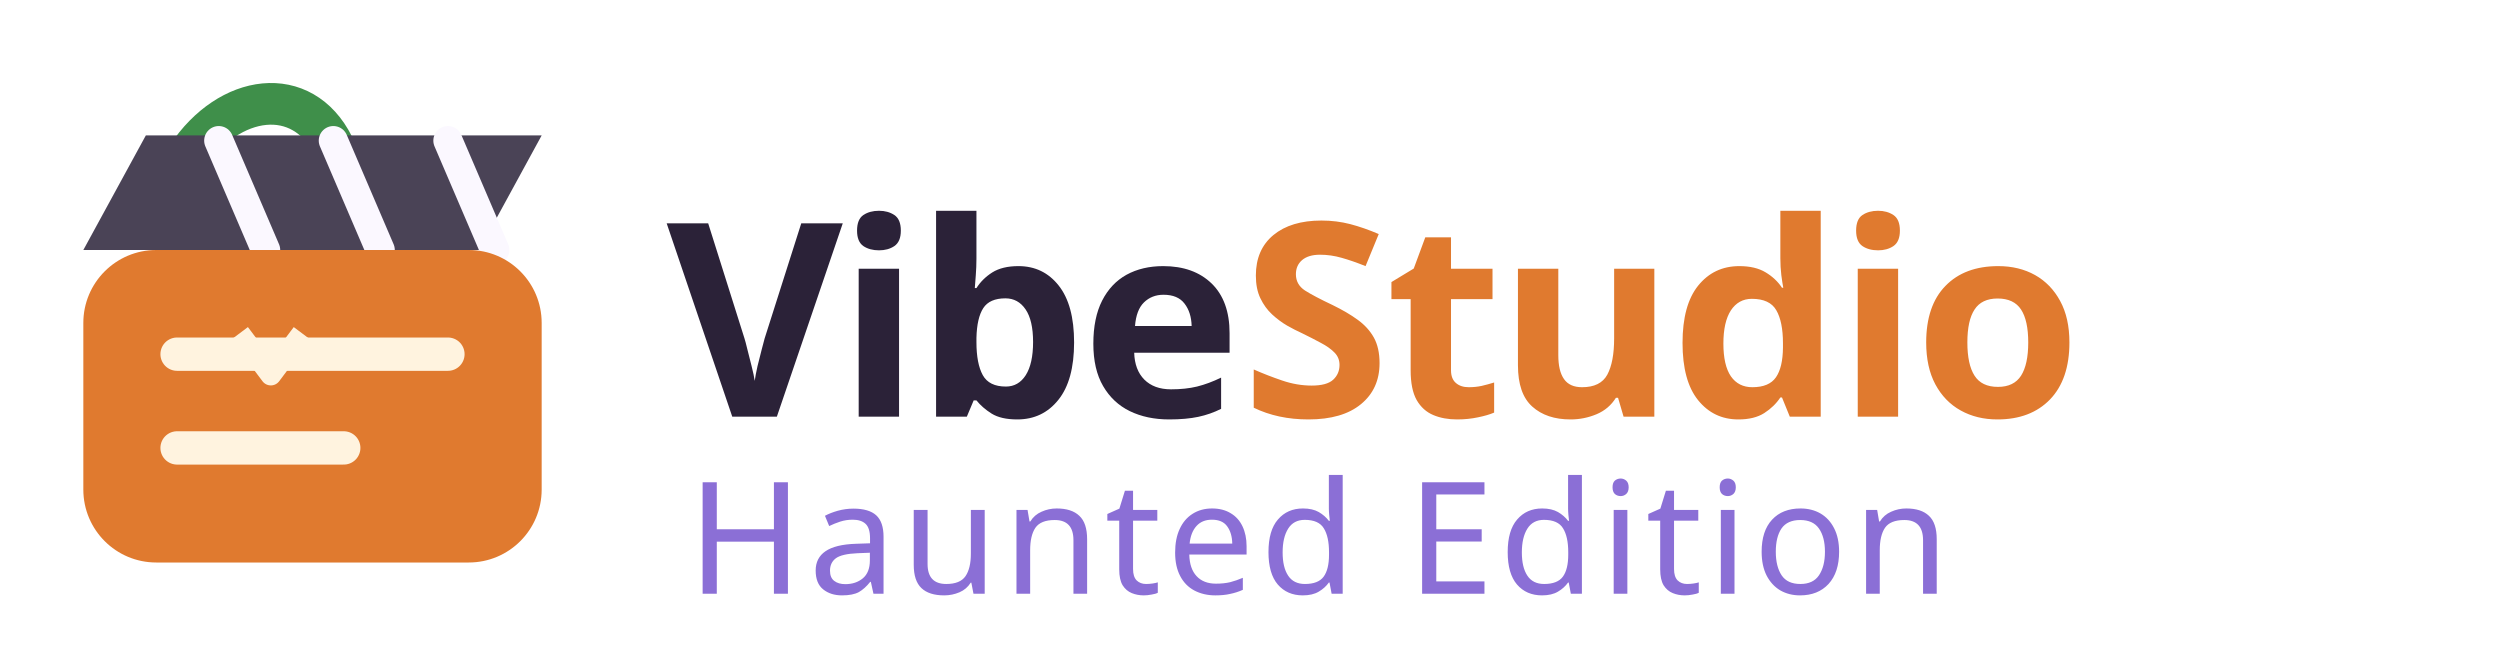
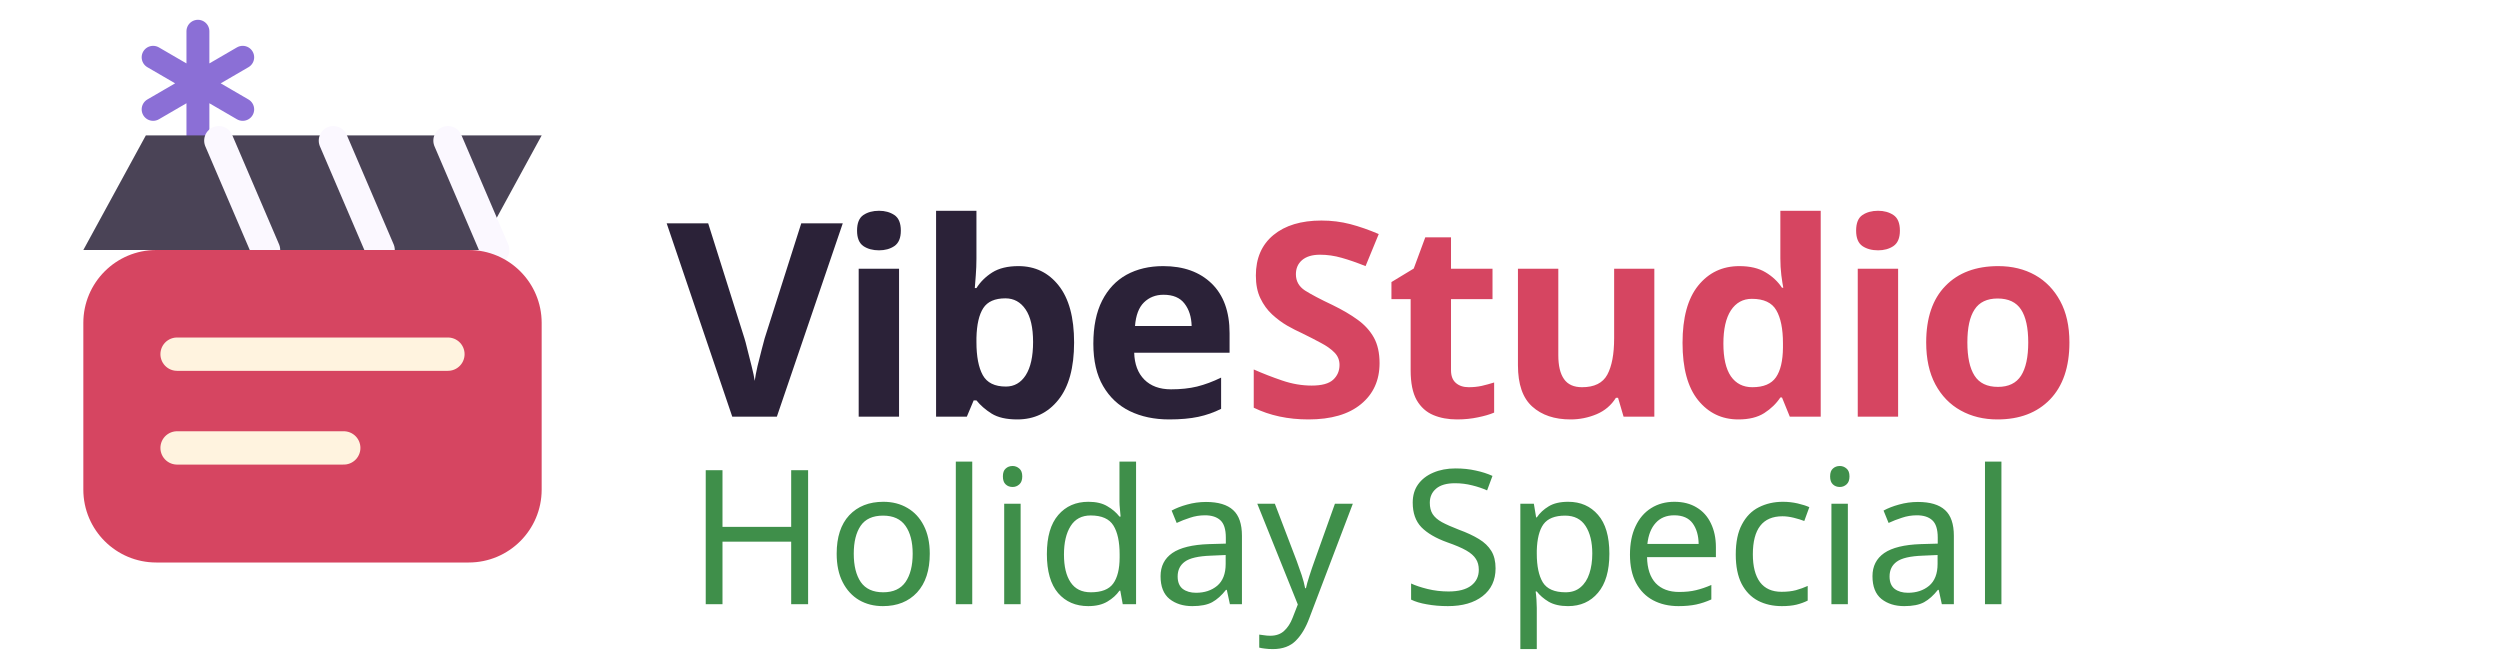
- <svg xmlns="http://www.w3.org/2000/svg" viewBox="0 0 240 64" width="240" height="64" role="img" aria-label="VibeStudio, Haunted Edition">
+ <svg xmlns="http://www.w3.org/2000/svg" viewBox="0 0 240 64" width="240" height="64" role="img" aria-label="VibeStudio, Holiday Special">
  <g transform="translate(4 6)">
-     <path d="M14 9c4-6 11-7 14-1" fill="none" stroke="#3f8f4a" stroke-width="4" stroke-linecap="round" />
+     <path d="M15 -3v10M10.7 -0.5l8.6 5M10.7 4.5l8.6 -5" fill="none" stroke="#8b6fd6" stroke-width="2.2" stroke-linecap="round" />
    <path d="M4 18 L10 7 H48 L42 18 Z" fill="#4a4356" />
    <path d="M17 7.5l4.5 10.5M28 7.5l4.5 10.5M39 7.5l4.5 10.5" stroke="#fbf8ff" stroke-width="2.8" stroke-linecap="round" />
-     <rect x="4" y="18" width="44" height="30" rx="7" fill="#e07a2f" />
+     <rect x="4" y="18" width="44" height="30" rx="7" fill="#d64561" />
    <path d="M13 28h26M13 37h16" stroke="#fff3df" stroke-width="3.2" stroke-linecap="round" />
-     <path d="M19 26l3 4 3-4" fill="none" stroke="#fff3df" stroke-width="2" stroke-linejoin="round" />
  </g>
-   <text x="64" y="40" font-family="Archivo, system-ui, sans-serif" font-weight="900" font-size="26" letter-spacing="-0.5" fill="#2b2238">Vibe<tspan fill="#e07a2f">Studio</tspan>
+   <text x="64" y="40" font-family="Archivo, system-ui, sans-serif" font-weight="900" font-size="26" letter-spacing="-0.5" fill="#2b2238">Vibe<tspan fill="#d64561">Studio</tspan>
  </text>
-   <text x="66" y="57" font-family="Creepster, Archivo, system-ui, sans-serif" font-size="15" letter-spacing="0.5" fill="#8b6fd6">Haunted Edition</text>
+   <text x="66" y="58" font-family="Caveat Brush, Archivo, system-ui, sans-serif" font-size="18" fill="#3f8f4a">Holiday Special</text>
</svg>
